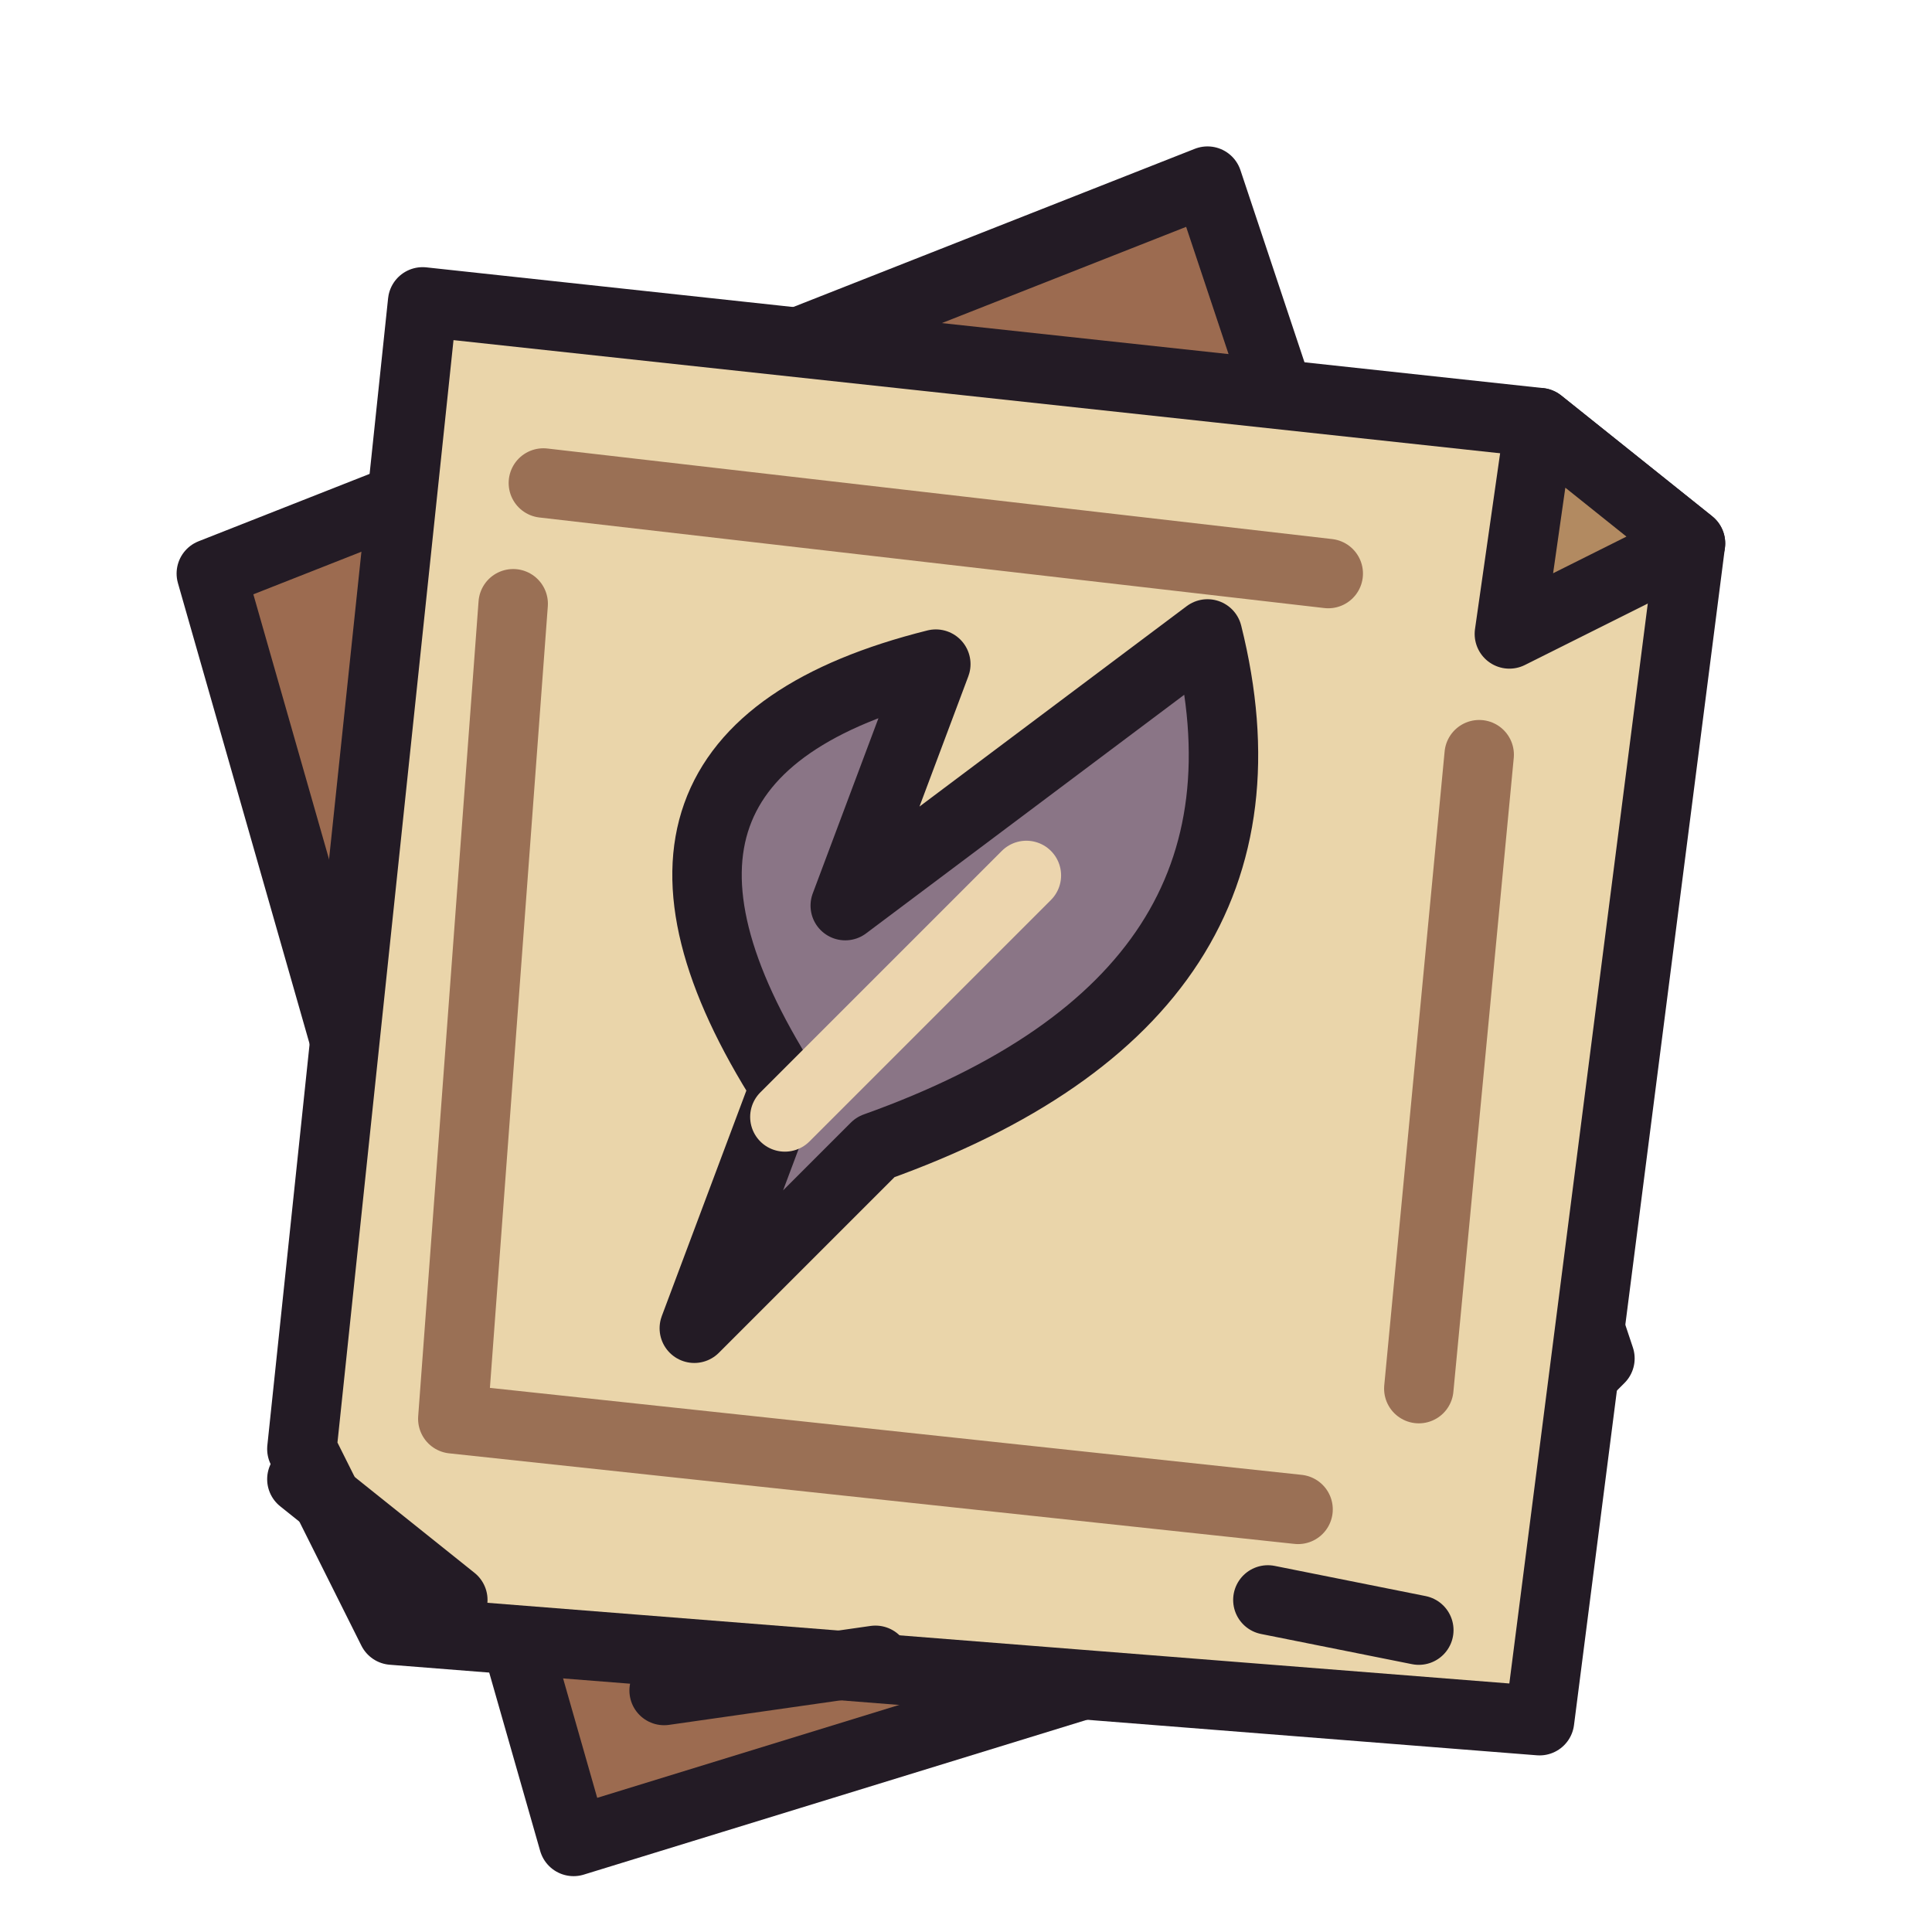
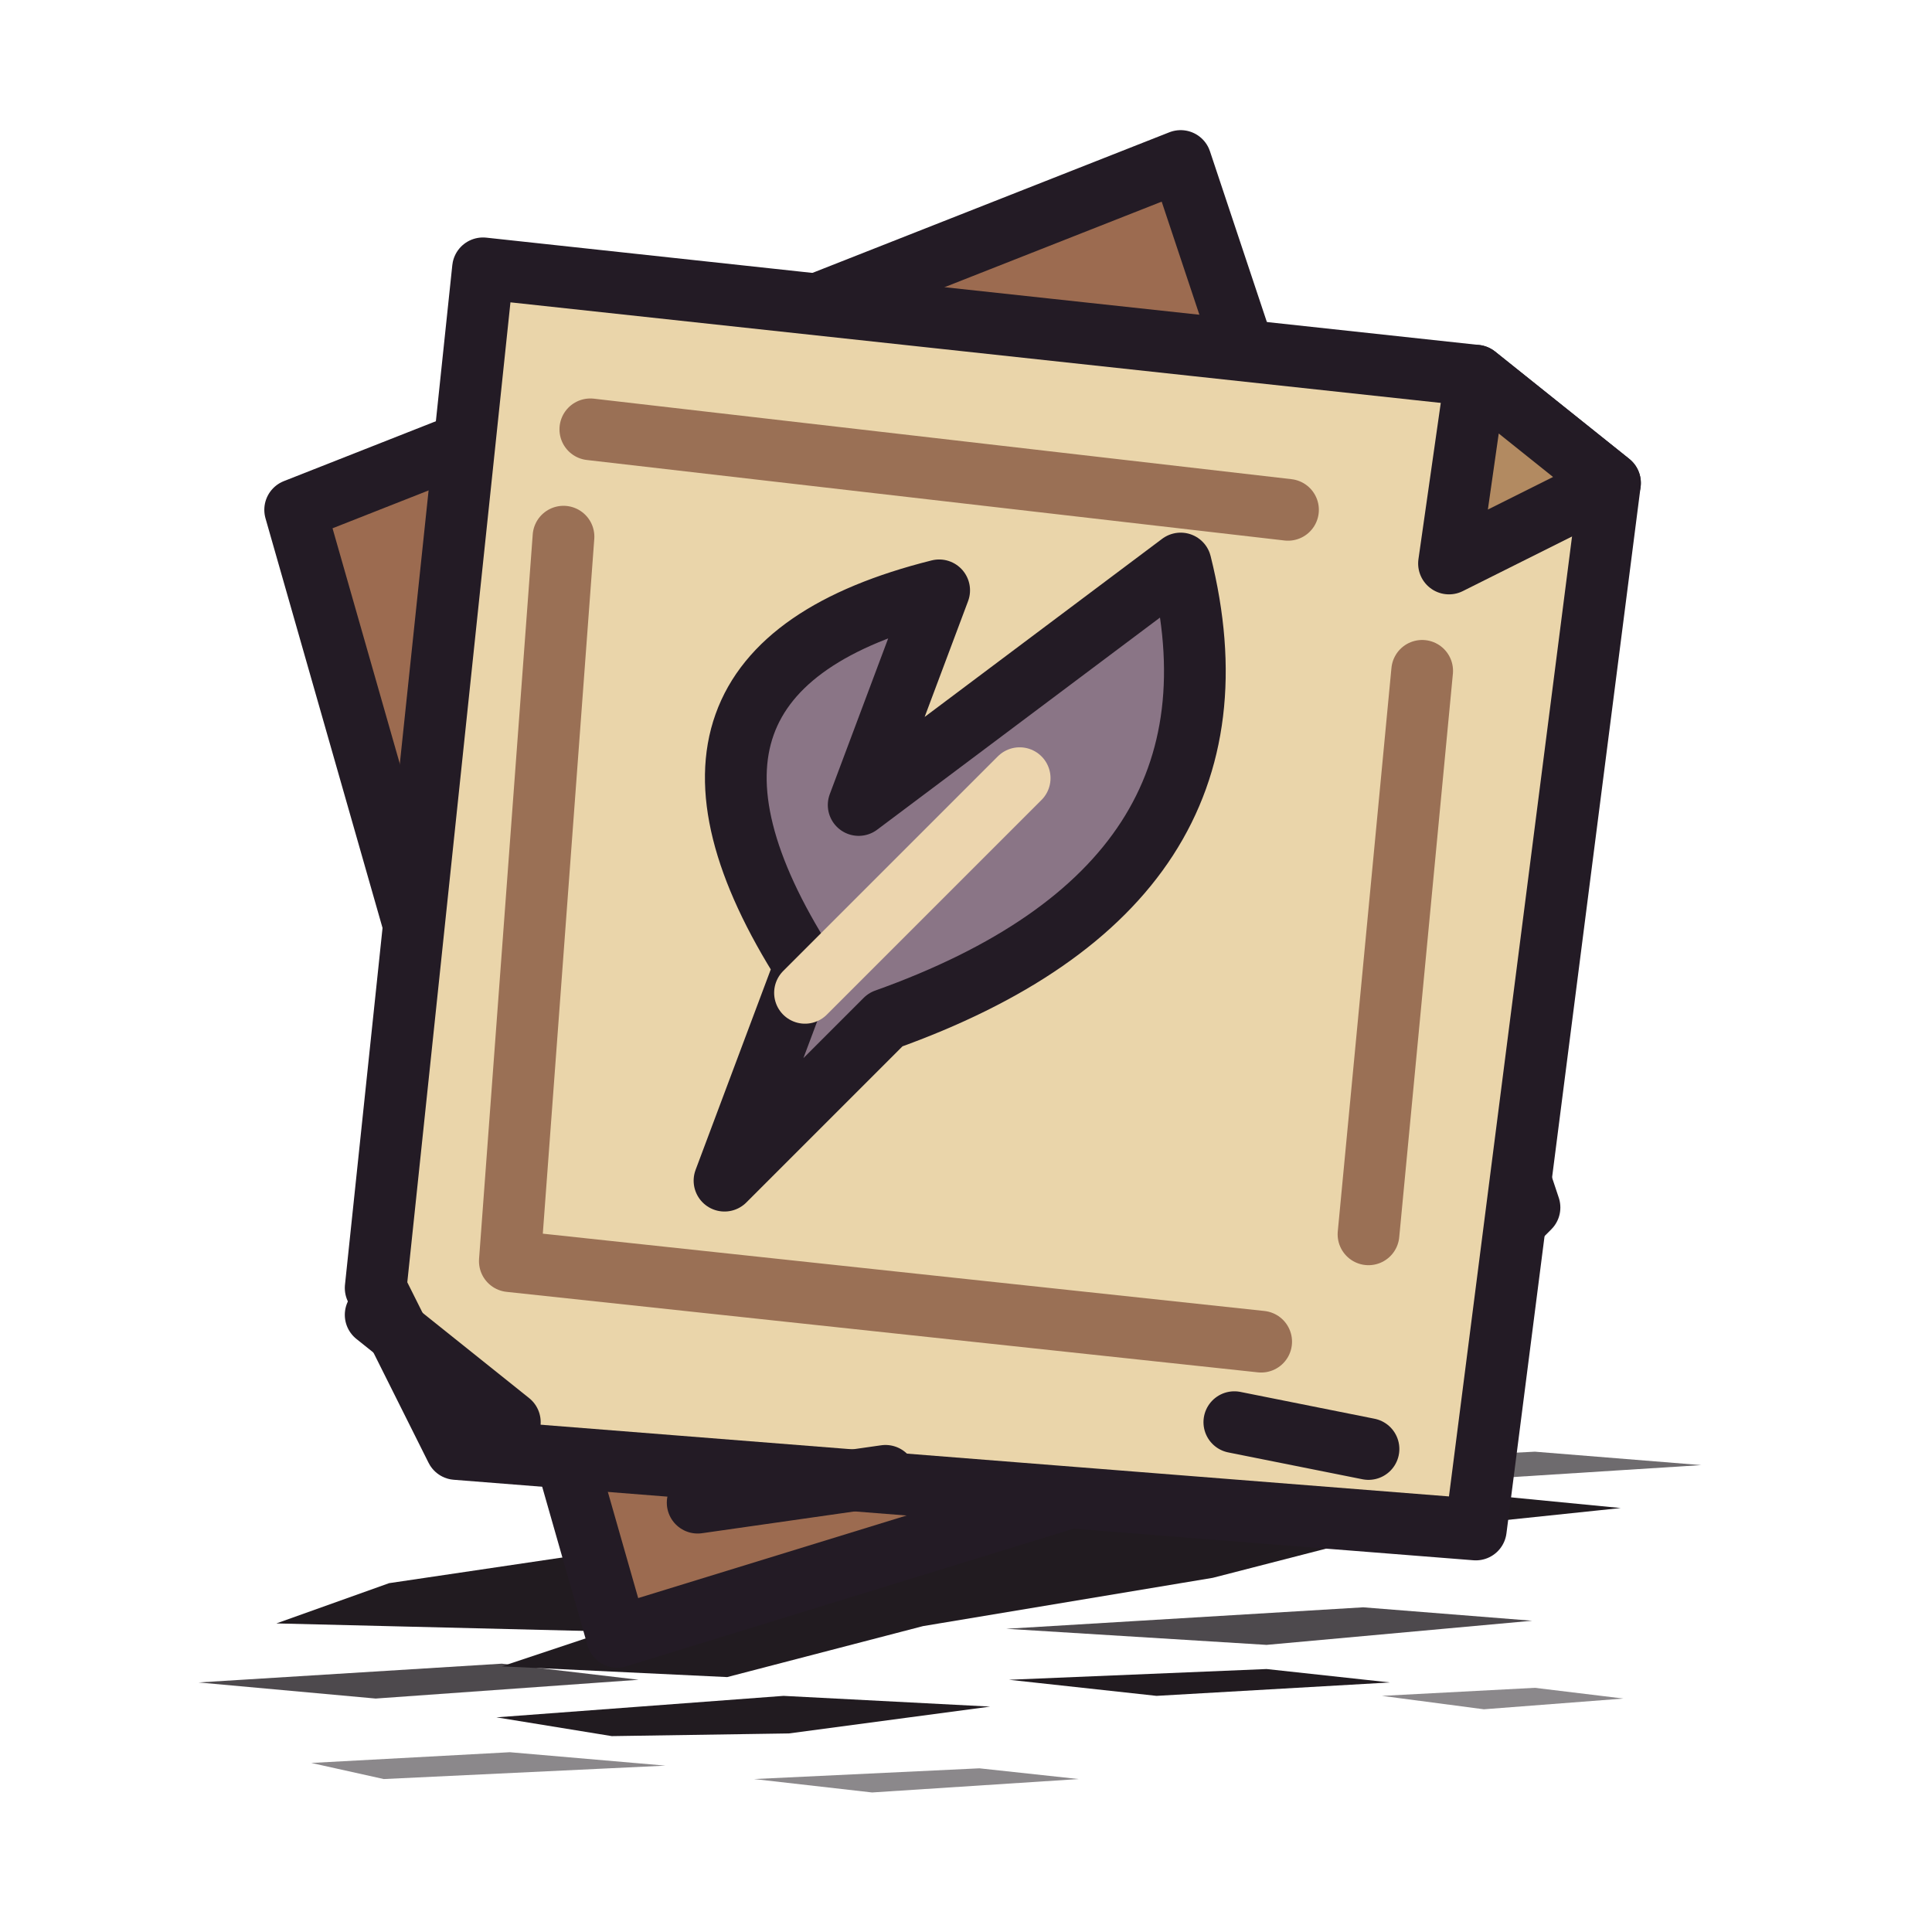
- <svg xmlns="http://www.w3.org/2000/svg" viewBox="0 0 64 64" width="128" height="128">
+ <svg xmlns="http://www.w3.org/2000/svg" viewBox="-4 0 72 72" width="144" height="144">
+   <g id="ground-shadow" fill="#211b20">
+     <path d="m39.4 54.8 13.8-.7 6.2.5-12.6.8z m8.3 57 9.1-.5 4.4.6-10.7.5z" opacity=".65" />
+     <path d="m10.5 59 10.8-1.6 12.7-1.1 15.2-.8 7.2.7-8.6.9-6.6 1.7-10.8 1.8-7.3 1.9-8.4-.4 3.9-1.3-12.3-.3z" />
+     <path d="m33.5 60.7 13.3-.8 6.3.5-9.9.9z m-30.1 2 11.3-.7 5.1.6-9.8.7z" opacity=".8" />
+     <path d="m14.5 64 10.7-.8 7.7.4-7.5 1-6.6.1z m19.1-1.4 9.6-.4 4.6.5-8.7.5z" />
+     <path d="m7.6 65.7 7.4-.4 5.8.5-10.5.5z m16.5.6 8.4-.4 3.7.4-7.7.5z m23.4-3.1 5.7-.3 3.3.4-5.2.4z" opacity=".52" />
+   </g>
  <g stroke="#231b25" stroke-width="2.3" stroke-linejoin="round" stroke-linecap="round">
    <path fill="#9c6b50" d="m7 19 33-13 13 39-8 8-26 8z" />
    <path fill="#ead5aa" d="m14 10 37 4 5 4-5 39-38-3-3-6z" />
    <path fill="#b28a61" d="m51 14-1 7 6-3z" />
    <path fill="none" stroke="#9a7055" d="m18 16 26 3m-27 1-2 27 28 3m6-25-2 21" />
    <path fill="#8a7586" d="M26 36q-7-11 5-14l-3 8 12-9q3 12-11 17l-6 6z" />
    <path fill="none" stroke="#ecd5ae" d="m26 37 8-8" />
    <path fill="none" d="m10 49 5 4m7 3 7-1m13-2 5 1" />
  </g>
</svg>
